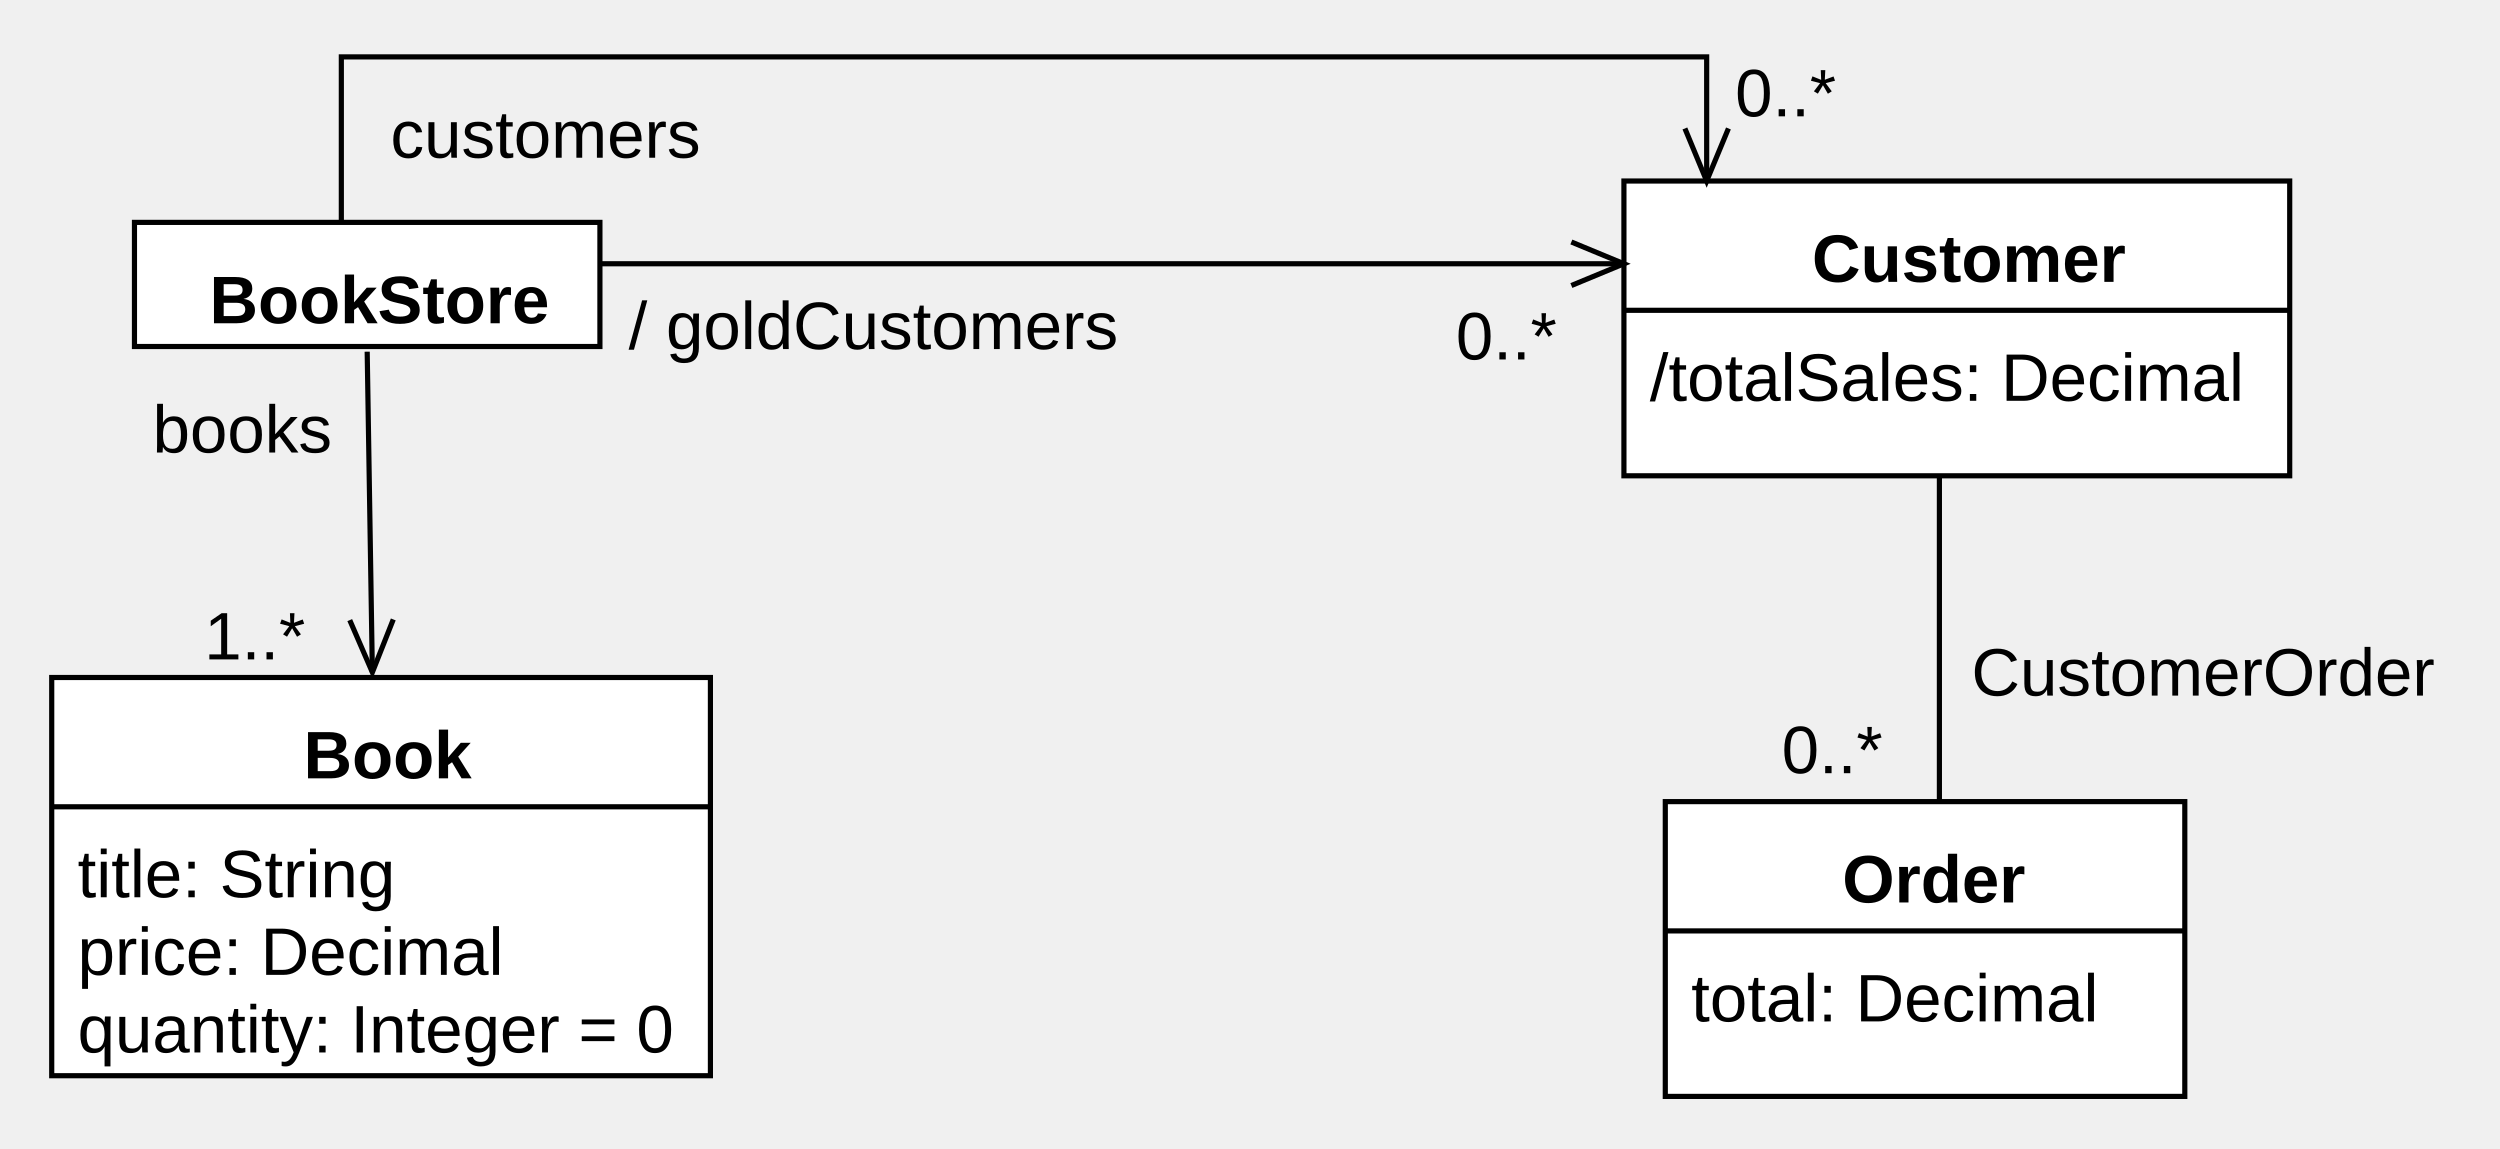
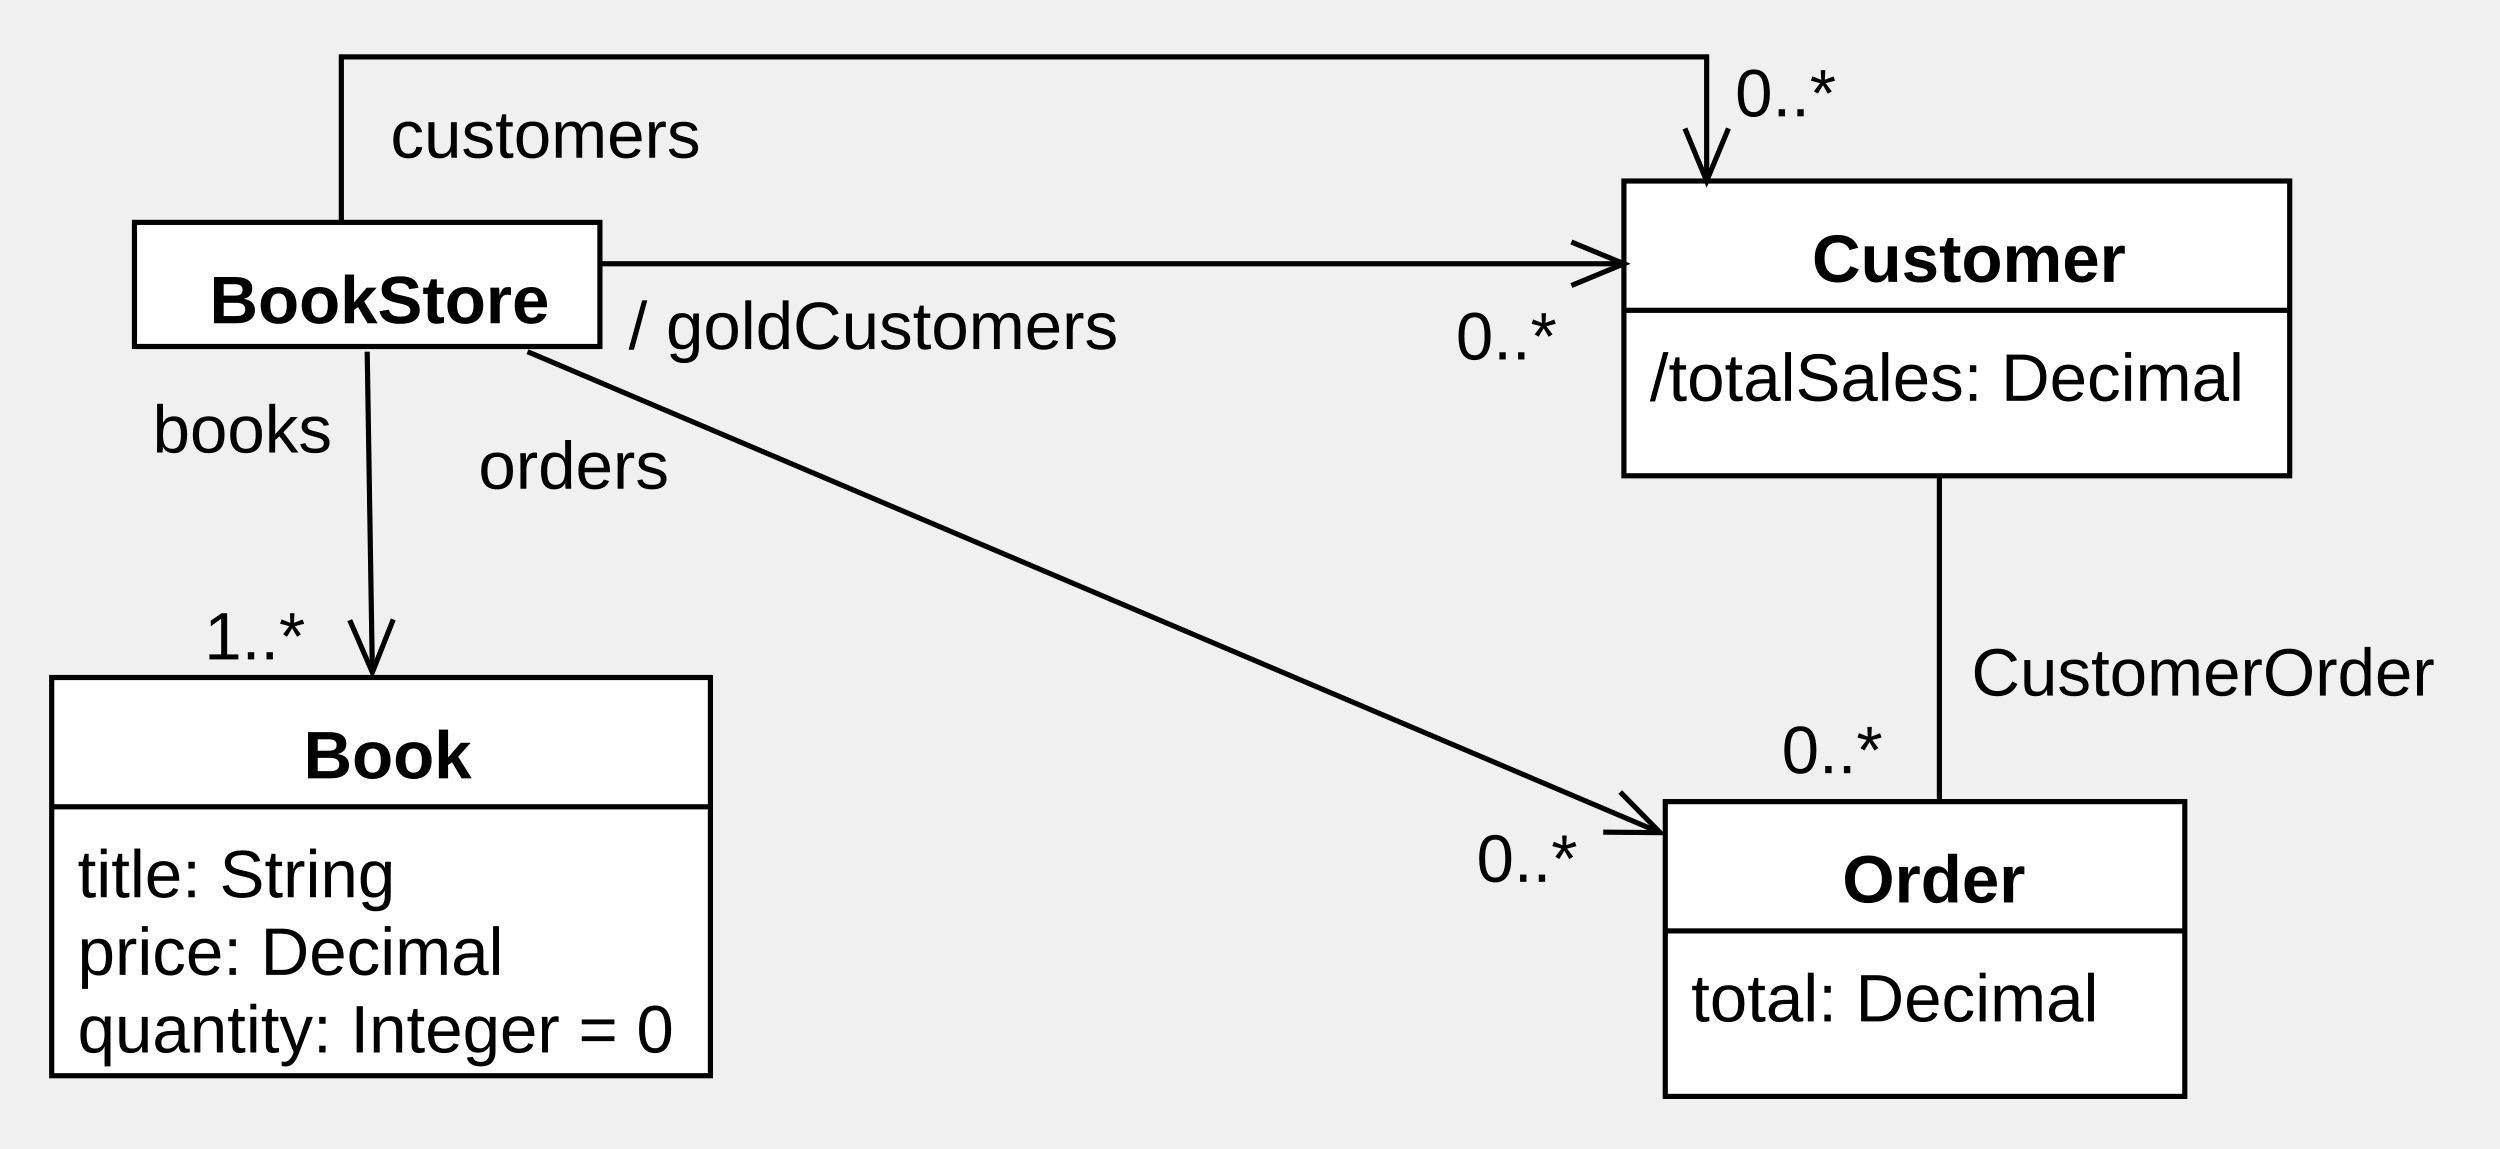
<svg xmlns="http://www.w3.org/2000/svg" version="1.1" width="483.398" height="222">
  <defs />
  <g>
    <g transform="translate(-14,-5) scale(1,1)">
      <rect fill="#ffffff" stroke="none" x="40" y="48" width="90" height="24" />
    </g>
    <g transform="translate(-14,-5) scale(1,1)">
      <path fill="none" stroke="#000000" d="M 40 48 L 130 48 L 130 72 L 40 72 L 40 48 Z Z" stroke-miterlimit="10" />
    </g>
    <g transform="translate(-14,-5) scale(1,1)">
      <g>
        <path fill="none" stroke="none" />
        <text fill="#000000" stroke="none" font-family="Arial" font-size="13px" font-style="normal" font-weight="bold" text-decoration="none" x="54.5" y="67.5">BookStore</text>
      </g>
    </g>
    <g transform="translate(-14,-5) scale(1,1)">
      <rect fill="#ffffff" stroke="none" x="24" y="136" width="127.365" height="77" />
    </g>
    <g transform="translate(-14,-5) scale(1,1)">
      <path fill="none" stroke="#000000" d="M 24 136 L 151.365 136 L 151.365 213 L 24 213 L 24 136 Z Z" stroke-miterlimit="10" />
    </g>
    <g transform="translate(-14,-5) scale(1,1)">
      <path fill="none" stroke="#000000" d="M 24 161 L 151.365 161" stroke-miterlimit="10" />
    </g>
    <g transform="translate(-14,-5) scale(1,1)">
      <g>
        <path fill="none" stroke="none" />
        <text fill="#000000" stroke="none" font-family="Arial" font-size="13px" font-style="normal" font-weight="bold" text-decoration="none" x="72.682" y="155.5">Book</text>
      </g>
    </g>
    <g transform="translate(-14,-5) scale(1,1)">
      <g>
        <path fill="none" stroke="none" />
        <text fill="#000000" stroke="none" font-family="Arial" font-size="13px" font-style="normal" font-weight="normal" text-decoration="none" x="29" y="178.5">title: String</text>
      </g>
    </g>
    <g transform="translate(-14,-5) scale(1,1)">
      <g>
        <path fill="none" stroke="none" />
        <text fill="#000000" stroke="none" font-family="Arial" font-size="13px" font-style="normal" font-weight="normal" text-decoration="none" x="29" y="193.5">price: Decimal</text>
      </g>
    </g>
    <g transform="translate(-14,-5) scale(1,1)">
      <g>
        <path fill="none" stroke="none" />
        <text fill="#000000" stroke="none" font-family="Arial" font-size="13px" font-style="normal" font-weight="normal" text-decoration="none" x="29" y="208.5">quantity: Integer = 0</text>
      </g>
    </g>
    <g transform="translate(-14,-5) scale(1,1)">
      <rect fill="#ffffff" stroke="none" x="328" y="40" width="128.736" height="57" />
    </g>
    <g transform="translate(-14,-5) scale(1,1)">
      <path fill="none" stroke="#000000" d="M 328 40 L 456.736 40 L 456.736 97 L 328 97 L 328 40 Z Z" stroke-miterlimit="10" />
    </g>
    <g transform="translate(-14,-5) scale(1,1)">
      <path fill="none" stroke="#000000" d="M 328 65 L 456.736 65" stroke-miterlimit="10" />
    </g>
    <g transform="translate(-14,-5) scale(1,1)">
      <g>
        <path fill="none" stroke="none" />
        <text fill="#000000" stroke="none" font-family="Arial" font-size="13px" font-style="normal" font-weight="bold" text-decoration="none" x="364.368" y="59.5">Customer</text>
      </g>
    </g>
    <g transform="translate(-14,-5) scale(1,1)">
      <g>
        <path fill="none" stroke="none" />
        <text fill="#000000" stroke="none" font-family="Arial" font-size="13px" font-style="normal" font-weight="normal" text-decoration="none" x="333" y="82.5">/totalSales: Decimal</text>
      </g>
    </g>
    <g transform="translate(-14,-5) scale(1,1)">
      <rect fill="#ffffff" stroke="none" x="336" y="160" width="100.451" height="57" />
    </g>
    <g transform="translate(-14,-5) scale(1,1)">
      <path fill="none" stroke="#000000" d="M 336 160 L 436.451 160 L 436.451 217 L 336 217 L 336 160 Z Z" stroke-miterlimit="10" />
    </g>
    <g transform="translate(-14,-5) scale(1,1)">
      <path fill="none" stroke="#000000" d="M 336 185 L 436.451 185" stroke-miterlimit="10" />
    </g>
    <g transform="translate(-14,-5) scale(1,1)">
      <g>
        <path fill="none" stroke="none" />
        <text fill="#000000" stroke="none" font-family="Arial" font-size="13px" font-style="normal" font-weight="bold" text-decoration="none" x="370.225" y="179.5">Order</text>
      </g>
    </g>
    <g transform="translate(-14,-5) scale(1,1)">
      <g>
        <path fill="none" stroke="none" />
        <text fill="#000000" stroke="none" font-family="Arial" font-size="13px" font-style="normal" font-weight="normal" text-decoration="none" x="341" y="202.5">total: Decimal</text>
      </g>
    </g>
    <g transform="translate(-14,-5) scale(1,1)">
      <path fill="none" stroke="#000000" d="M 85 73 L 86 135" stroke-miterlimit="10" />
    </g>
    <g transform="translate(-14,-5) scale(1,1)">
      <path fill="none" stroke="#000000" d="M 81.627 124.907 L 86 135 L 90.045 124.771" stroke-miterlimit="10" />
    </g>
    <g transform="translate(-14,-5) scale(1,1)">
      <g>
        <path fill="none" stroke="none" />
        <text fill="#000000" stroke="none" font-family="Arial" font-size="13px" font-style="normal" font-weight="normal" text-decoration="none" x="43.5" y="92.5">books</text>
      </g>
    </g>
    <g transform="translate(-14,-5) scale(1,1)">
      <g>
        <path fill="none" stroke="none" />
        <text fill="#000000" stroke="none" font-family="Arial" font-size="13px" font-style="normal" font-weight="normal" text-decoration="none" x="53.5" y="132.5">1..*</text>
      </g>
    </g>
    <g transform="translate(-14,-5) scale(1,1)">
      <path fill="none" stroke="#000000" d="M 130 56 L 328 56" stroke-miterlimit="10" />
    </g>
    <g transform="translate(-14,-5) scale(1,1)">
      <path fill="none" stroke="#000000" d="M 317.837 60.21 L 328 56 L 317.837 51.79" stroke-miterlimit="10" />
    </g>
    <g transform="translate(-14,-5) scale(1,1)">
      <g>
        <path fill="none" stroke="none" />
        <text fill="#000000" stroke="none" font-family="Arial" font-size="13px" font-style="normal" font-weight="normal" text-decoration="none" x="135.546" y="72.5">/ goldCustomers</text>
      </g>
    </g>
    <g transform="translate(-14,-5) scale(1,1)">
      <g>
        <path fill="none" stroke="none" />
        <text fill="#000000" stroke="none" font-family="Arial" font-size="13px" font-style="normal" font-weight="normal" text-decoration="none" x="295.5" y="74.5">0..*</text>
      </g>
    </g>
    <g transform="translate(-14,-5) scale(1,1)">
      <path fill="none" stroke="#000000" d="M 80 48 L 80 16 L 344 16 L 344 40" stroke-miterlimit="10" />
    </g>
    <g transform="translate(-14,-5) scale(1,1)">
      <path fill="none" stroke="#000000" d="M 339.79 29.837 L 344 40 L 348.21 29.837" stroke-miterlimit="10" />
    </g>
    <g transform="translate(-14,-5) scale(1,1)">
      <g>
        <path fill="none" stroke="none" />
        <text fill="#000000" stroke="none" font-family="Arial" font-size="13px" font-style="normal" font-weight="normal" text-decoration="none" x="89.5" y="35.5">customers</text>
      </g>
    </g>
    <g transform="translate(-14,-5) scale(1,1)">
      <g>
        <path fill="none" stroke="none" />
        <text fill="#000000" stroke="none" font-family="Arial" font-size="13px" font-style="normal" font-weight="normal" text-decoration="none" x="349.5" y="27.5">0..*</text>
      </g>
    </g>
    <g transform="translate(-14,-5) scale(1,1)">
      <path fill="none" stroke="#000000" d="M 389 160 L 389 97" stroke-miterlimit="10" />
    </g>
    <g transform="translate(-14,-5) scale(1,1)">
      <g>
        <path fill="none" stroke="none" />
        <text fill="#000000" stroke="none" font-family="Arial" font-size="13px" font-style="normal" font-weight="normal" text-decoration="none" x="395.199" y="139.5">CustomerOrder</text>
      </g>
    </g>
    <g transform="translate(-14,-5) scale(1,1)">
      <g>
        <path fill="none" stroke="none" />
        <text fill="#000000" stroke="none" font-family="Arial" font-size="13px" font-style="normal" font-weight="normal" text-decoration="none" x="358.5" y="154.5">0..*</text>
      </g>
    </g>
+     <g transform="translate(-14,-5) scale(1,1)">
+       <path fill="none" stroke="#000000" d="M 116 73 L 335 166" stroke-miterlimit="10" />
+     </g>
+     <g transform="translate(-14,-5) scale(1,1)">
+       <path fill="none" stroke="#000000" d="M 324 165.902 L 335 166 L 327.291 158.153" stroke-miterlimit="10" />
+     </g>
+     <g transform="translate(-14,-5) scale(1,1)">
+       <g>
+         <path fill="none" stroke="none" />
+         <text fill="#000000" stroke="none" font-family="Arial" font-size="13px" font-style="normal" font-weight="normal" text-decoration="none" x="106.5" y="99.5">orders</text>
+       </g>
+     </g>
+     <g transform="translate(-14,-5) scale(1,1)">
+       <g>
+         <path fill="none" stroke="none" />
+         <text fill="#000000" stroke="none" font-family="Arial" font-size="13px" font-style="normal" font-weight="normal" text-decoration="none" x="299.5" y="175.5">0..*</text>
+       </g>
+     </g>
  </g>
</svg>
